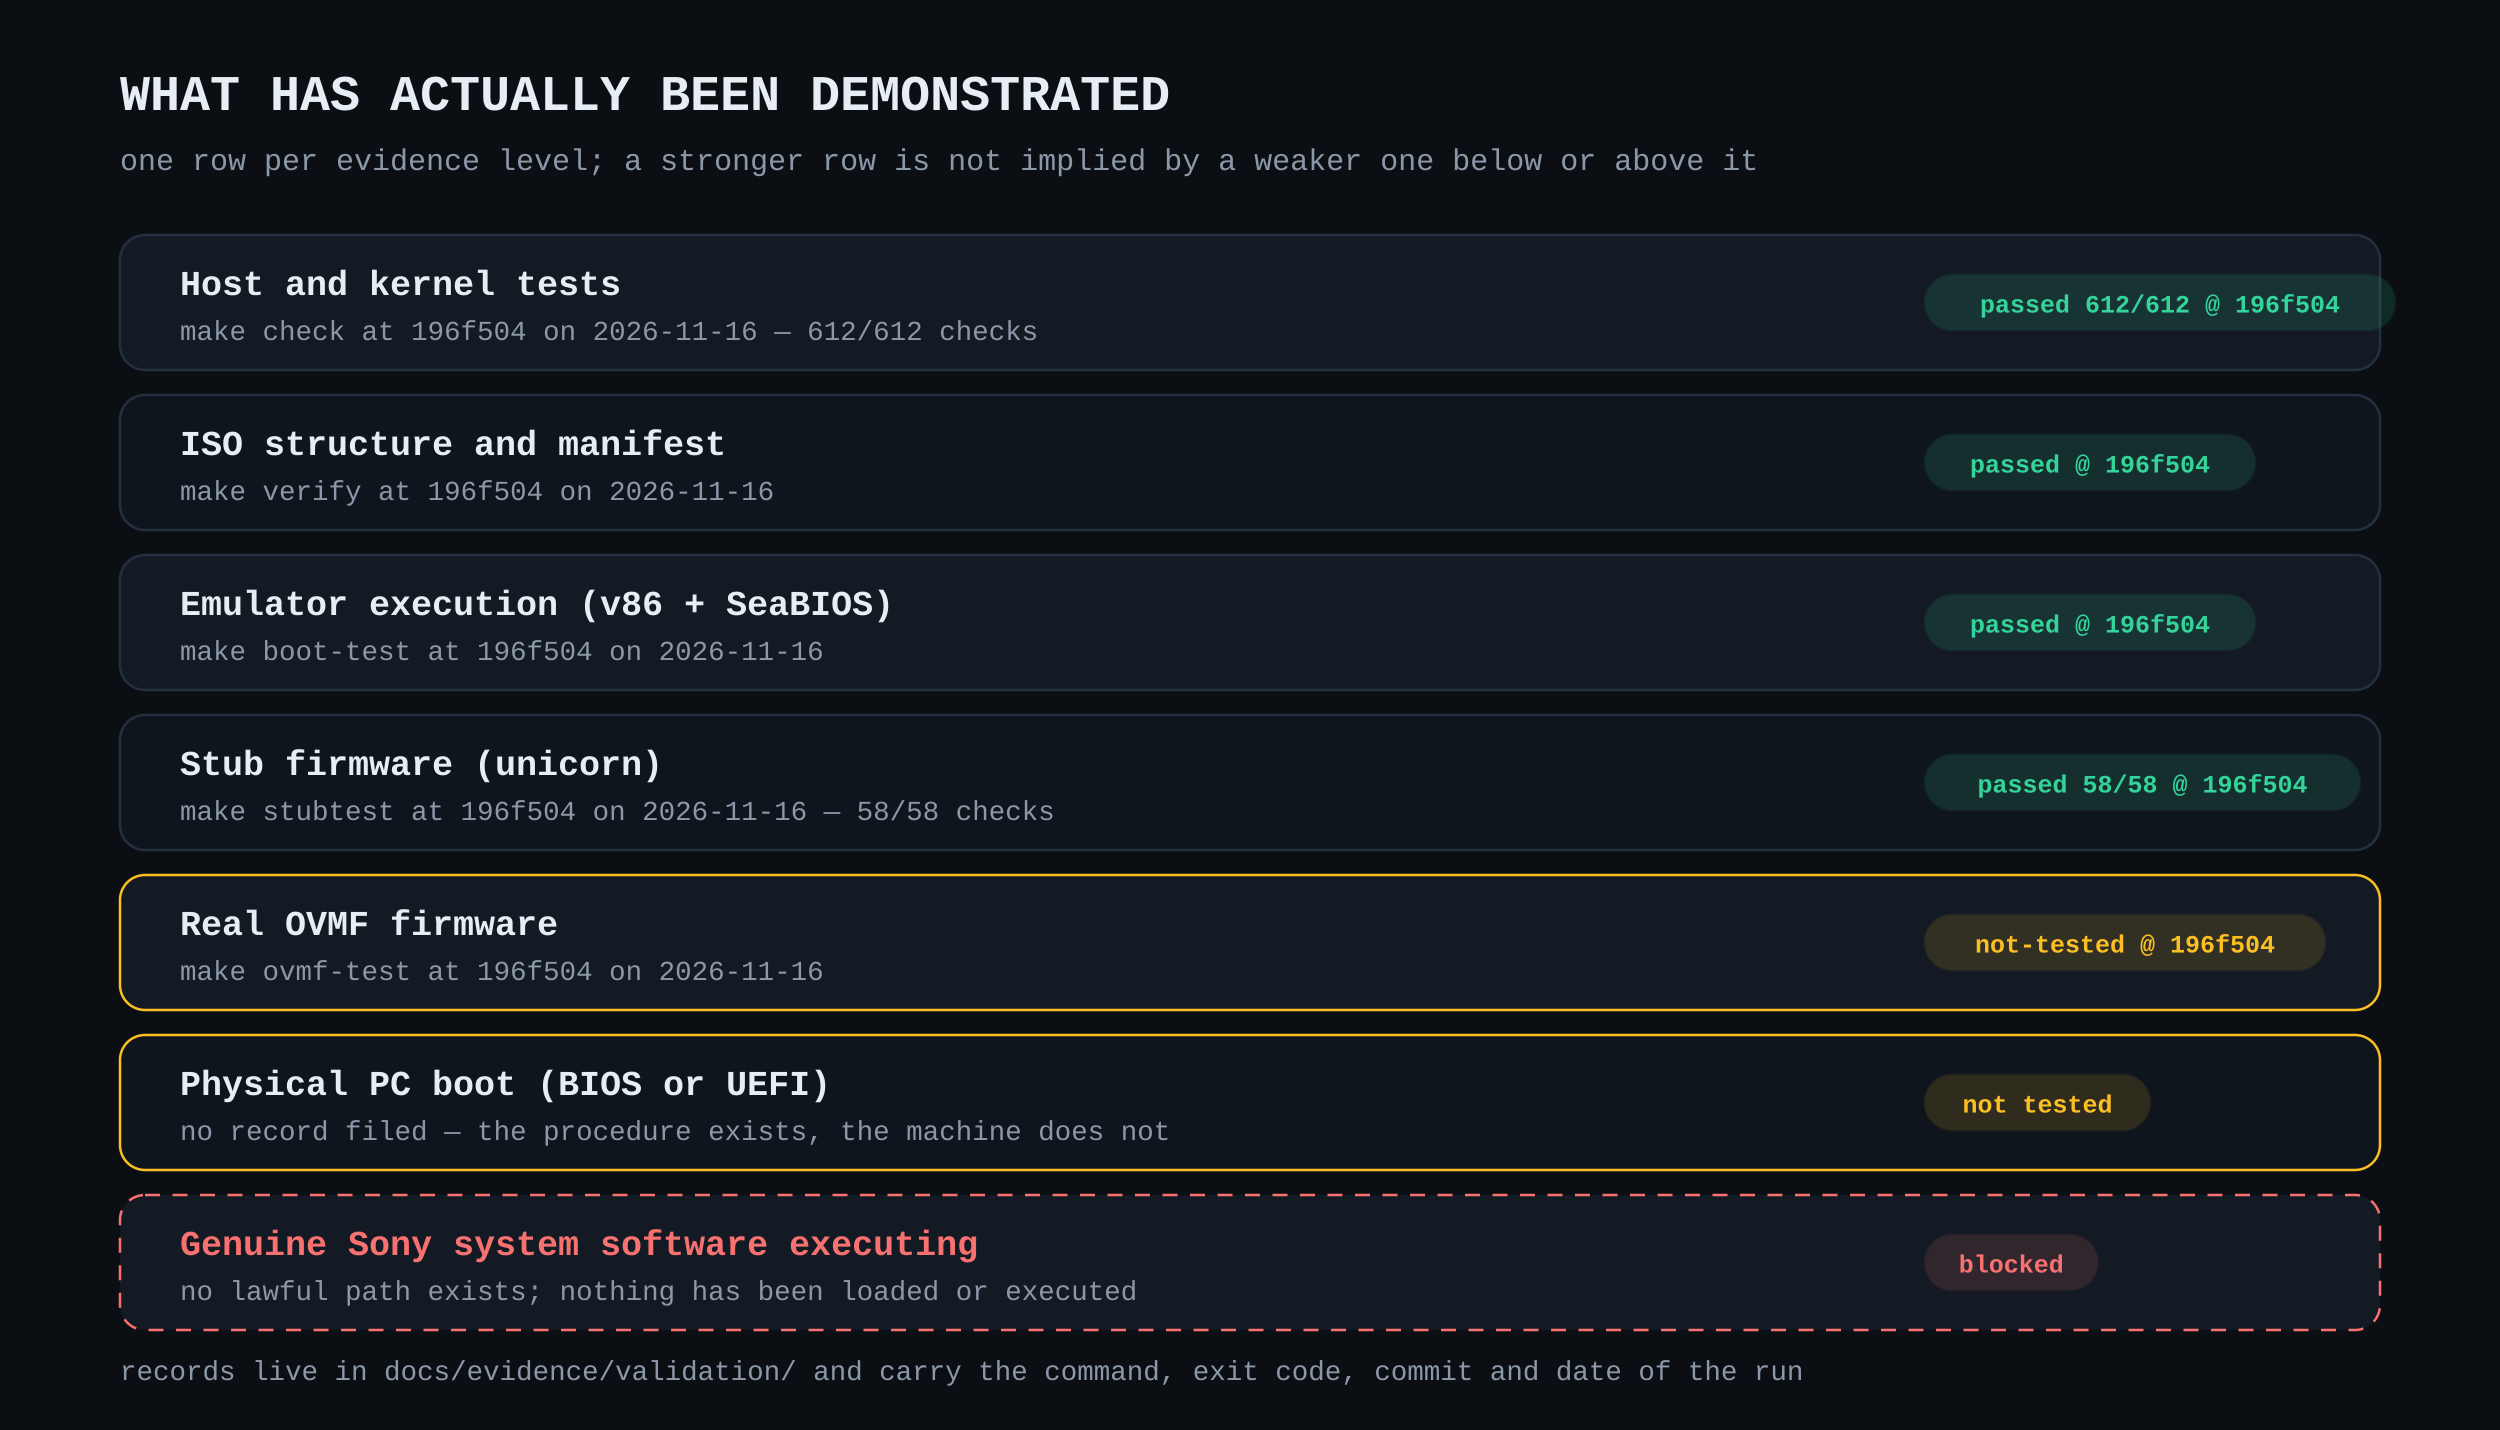
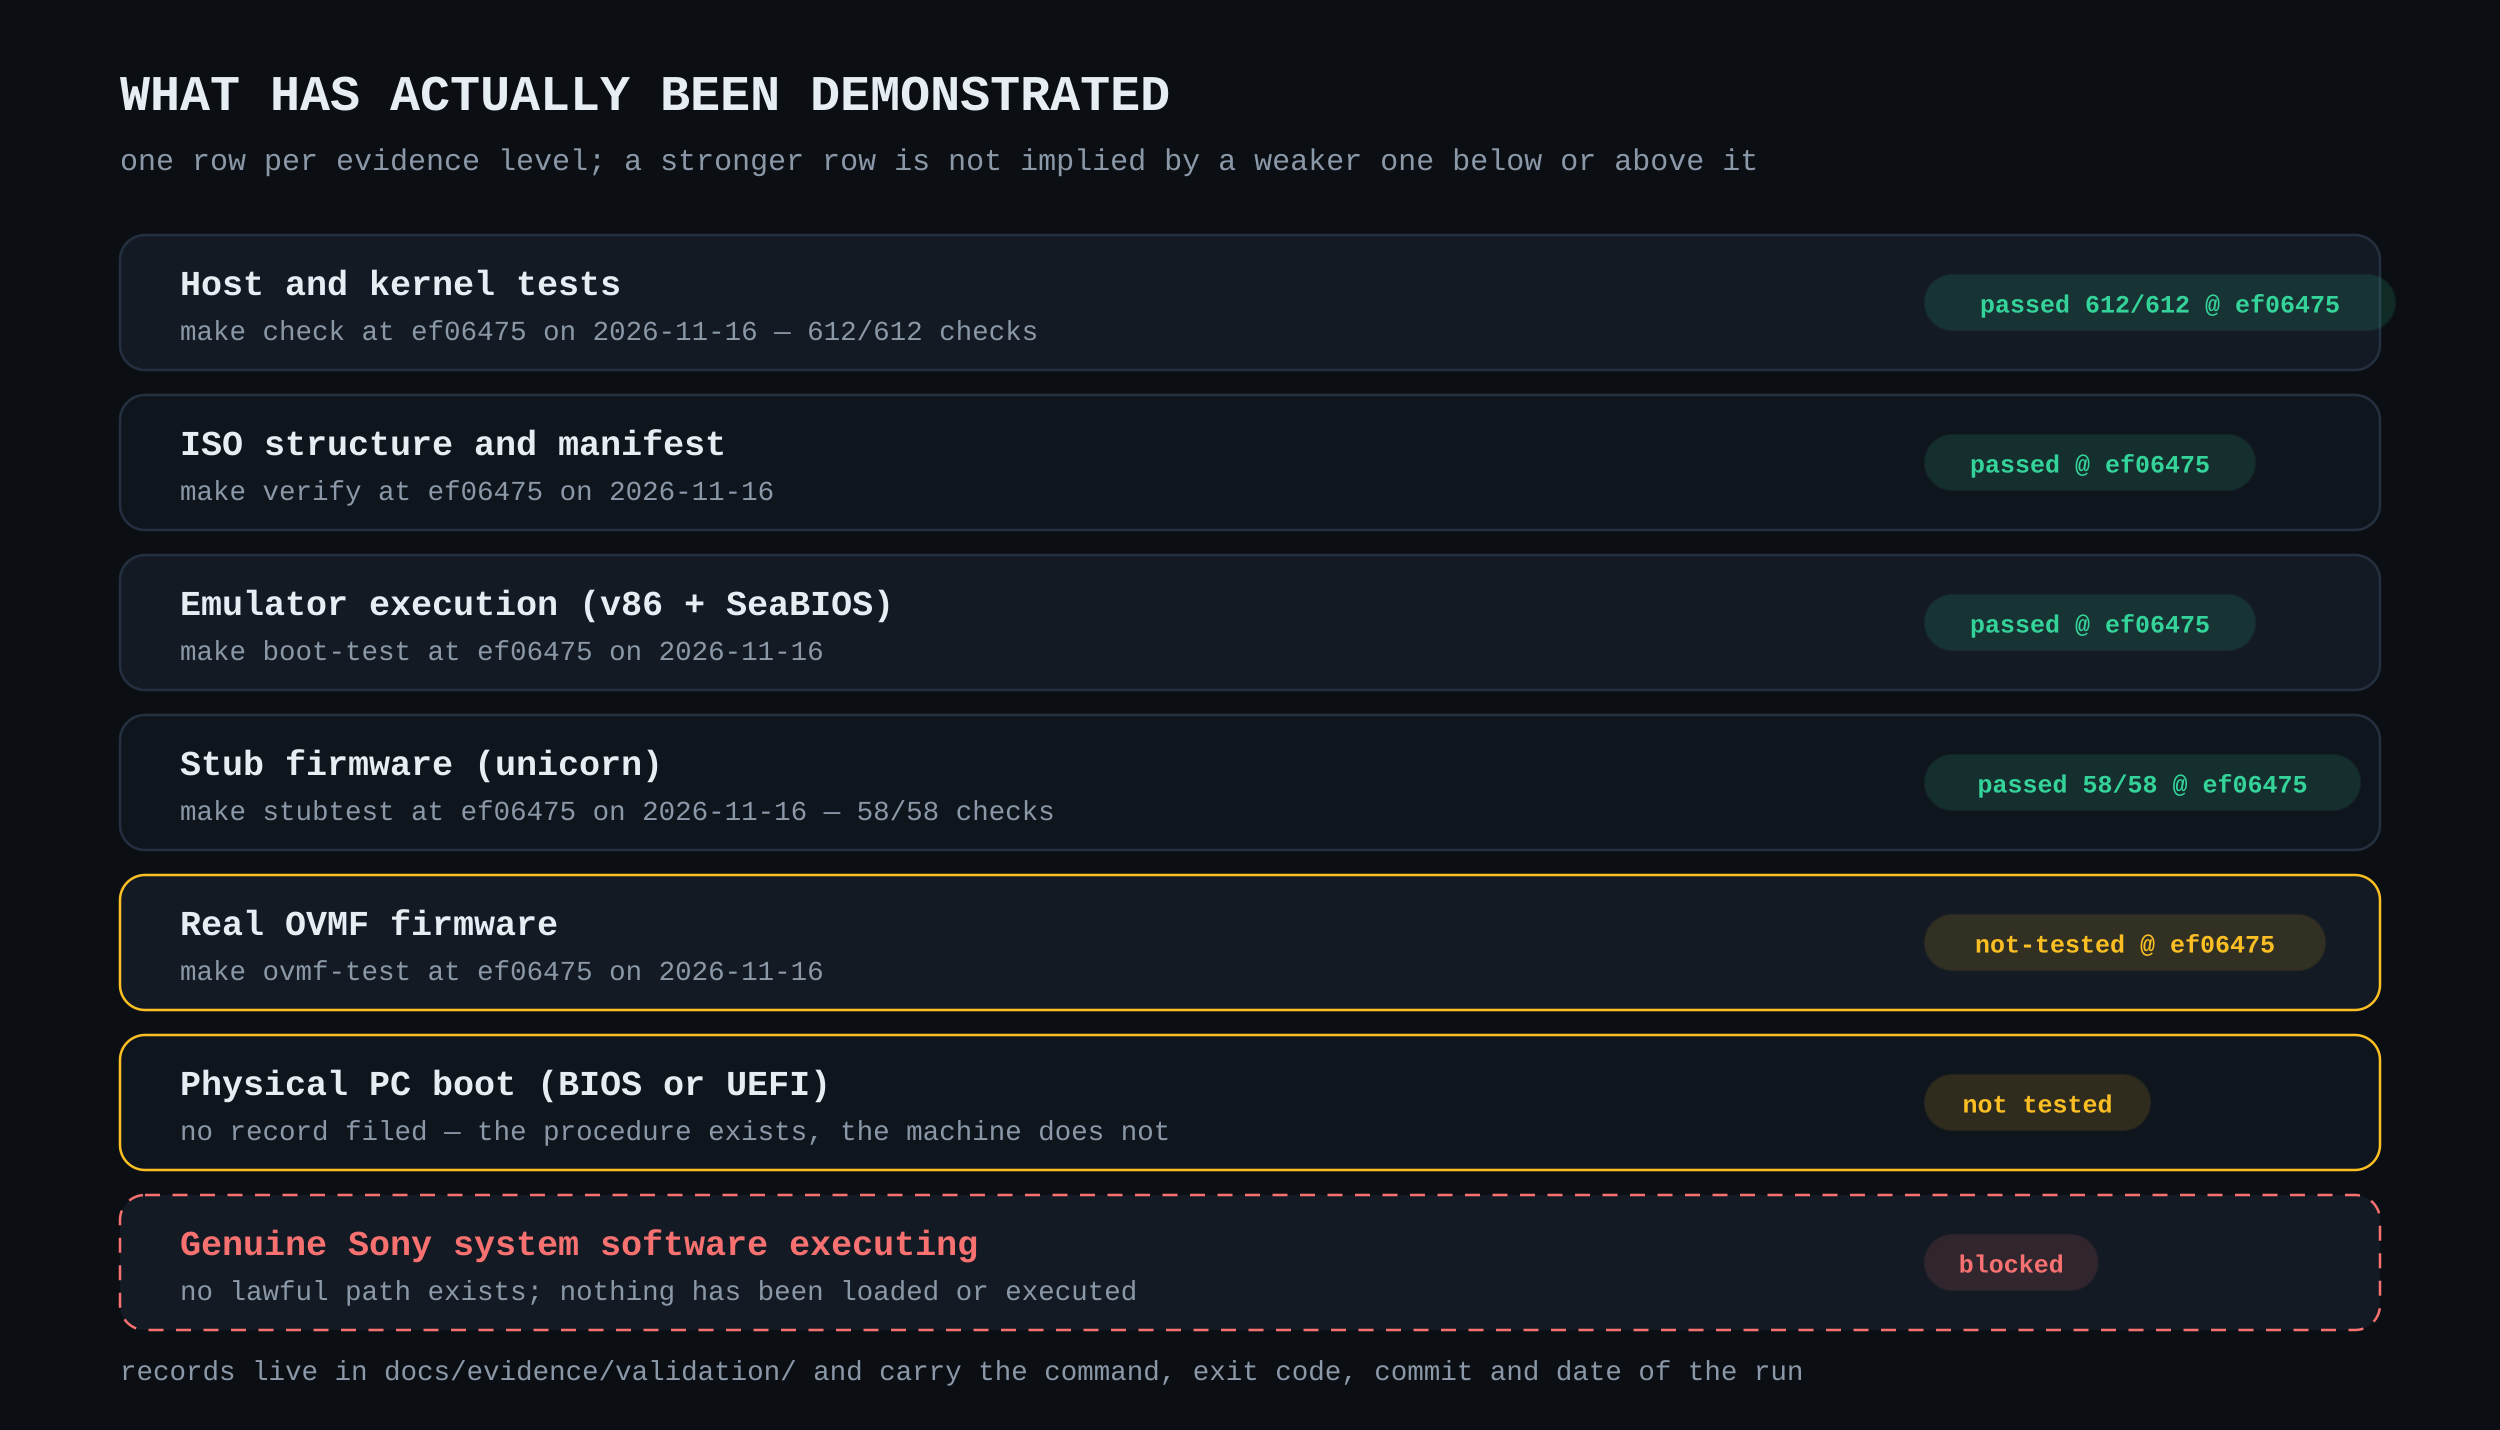
<svg xmlns="http://www.w3.org/2000/svg" width="1000" height="572" viewBox="0 0 1000 572" role="img" aria-labelledby="t d">
  <rect width="1000" height="572" fill="#0b0f14" />
  <text x="48" y="44" font-family="'JetBrains Mono','SFMono-Regular',Consolas,'Liberation Mono',Menlo,monospace" font-size="20" fill="#e6edf3" font-weight="bold" text-anchor="start">WHAT HAS ACTUALLY BEEN DEMONSTRATED</text>
  <text x="48" y="68" font-family="'JetBrains Mono','SFMono-Regular',Consolas,'Liberation Mono',Menlo,monospace" font-size="12" fill="#8b98a8" font-weight="normal" text-anchor="start">one row per evidence level; a stronger row is not implied by a weaker one below or above it</text>
  <rect x="48" y="94" width="904" height="54" rx="10" fill="#131a23" stroke="#243040" />
  <text x="72" y="118" font-family="'JetBrains Mono','SFMono-Regular',Consolas,'Liberation Mono',Menlo,monospace" font-size="14" fill="#e6edf3" font-weight="bold" text-anchor="start">Host and kernel tests</text>
-   <text x="72" y="136" font-family="'JetBrains Mono','SFMono-Regular',Consolas,'Liberation Mono',Menlo,monospace" font-size="11" fill="#8b98a8" font-weight="normal" text-anchor="start">make check at 196f504 on 2026-11-16 — 612/612 checks</text>
+   <text x="72" y="136" font-family="'JetBrains Mono','SFMono-Regular',Consolas,'Liberation Mono',Menlo,monospace" font-size="11" fill="#8b98a8" font-weight="normal" text-anchor="start">make check at ef06475 on 2026-11-16 — 612/612 checks</text>
  <rect x="770" y="110" width="188" height="22" rx="11" fill="#34d399" opacity="0.14" stroke="#34d399" stroke-opacity="0.55" />
-   <text x="864.0" y="125" font-family="'JetBrains Mono','SFMono-Regular',Consolas,'Liberation Mono',Menlo,monospace" font-size="10" fill="#34d399" font-weight="bold" text-anchor="middle">passed 612/612 @ 196f504</text>
+   <text x="864.0" y="125" font-family="'JetBrains Mono','SFMono-Regular',Consolas,'Liberation Mono',Menlo,monospace" font-size="10" fill="#34d399" font-weight="bold" text-anchor="middle">passed 612/612 @ ef06475</text>
  <rect x="48" y="158" width="904" height="54" rx="10" fill="#0f151d" stroke="#243040" />
  <text x="72" y="182" font-family="'JetBrains Mono','SFMono-Regular',Consolas,'Liberation Mono',Menlo,monospace" font-size="14" fill="#e6edf3" font-weight="bold" text-anchor="start">ISO structure and manifest</text>
-   <text x="72" y="200" font-family="'JetBrains Mono','SFMono-Regular',Consolas,'Liberation Mono',Menlo,monospace" font-size="11" fill="#8b98a8" font-weight="normal" text-anchor="start">make verify at 196f504 on 2026-11-16</text>
+   <text x="72" y="200" font-family="'JetBrains Mono','SFMono-Regular',Consolas,'Liberation Mono',Menlo,monospace" font-size="11" fill="#8b98a8" font-weight="normal" text-anchor="start">make verify at ef06475 on 2026-11-16</text>
  <rect x="770" y="174" width="132" height="22" rx="11" fill="#34d399" opacity="0.14" stroke="#34d399" stroke-opacity="0.55" />
-   <text x="836.0" y="189" font-family="'JetBrains Mono','SFMono-Regular',Consolas,'Liberation Mono',Menlo,monospace" font-size="10" fill="#34d399" font-weight="bold" text-anchor="middle">passed @ 196f504</text>
+   <text x="836.0" y="189" font-family="'JetBrains Mono','SFMono-Regular',Consolas,'Liberation Mono',Menlo,monospace" font-size="10" fill="#34d399" font-weight="bold" text-anchor="middle">passed @ ef06475</text>
  <rect x="48" y="222" width="904" height="54" rx="10" fill="#131a23" stroke="#243040" />
  <text x="72" y="246" font-family="'JetBrains Mono','SFMono-Regular',Consolas,'Liberation Mono',Menlo,monospace" font-size="14" fill="#e6edf3" font-weight="bold" text-anchor="start">Emulator execution (v86 + SeaBIOS)</text>
-   <text x="72" y="264" font-family="'JetBrains Mono','SFMono-Regular',Consolas,'Liberation Mono',Menlo,monospace" font-size="11" fill="#8b98a8" font-weight="normal" text-anchor="start">make boot-test at 196f504 on 2026-11-16</text>
+   <text x="72" y="264" font-family="'JetBrains Mono','SFMono-Regular',Consolas,'Liberation Mono',Menlo,monospace" font-size="11" fill="#8b98a8" font-weight="normal" text-anchor="start">make boot-test at ef06475 on 2026-11-16</text>
  <rect x="770" y="238" width="132" height="22" rx="11" fill="#34d399" opacity="0.14" stroke="#34d399" stroke-opacity="0.55" />
-   <text x="836.0" y="253" font-family="'JetBrains Mono','SFMono-Regular',Consolas,'Liberation Mono',Menlo,monospace" font-size="10" fill="#34d399" font-weight="bold" text-anchor="middle">passed @ 196f504</text>
+   <text x="836.0" y="253" font-family="'JetBrains Mono','SFMono-Regular',Consolas,'Liberation Mono',Menlo,monospace" font-size="10" fill="#34d399" font-weight="bold" text-anchor="middle">passed @ ef06475</text>
  <rect x="48" y="286" width="904" height="54" rx="10" fill="#0f151d" stroke="#243040" />
  <text x="72" y="310" font-family="'JetBrains Mono','SFMono-Regular',Consolas,'Liberation Mono',Menlo,monospace" font-size="14" fill="#e6edf3" font-weight="bold" text-anchor="start">Stub firmware (unicorn)</text>
-   <text x="72" y="328" font-family="'JetBrains Mono','SFMono-Regular',Consolas,'Liberation Mono',Menlo,monospace" font-size="11" fill="#8b98a8" font-weight="normal" text-anchor="start">make stubtest at 196f504 on 2026-11-16 — 58/58 checks</text>
+   <text x="72" y="328" font-family="'JetBrains Mono','SFMono-Regular',Consolas,'Liberation Mono',Menlo,monospace" font-size="11" fill="#8b98a8" font-weight="normal" text-anchor="start">make stubtest at ef06475 on 2026-11-16 — 58/58 checks</text>
  <rect x="770" y="302" width="174" height="22" rx="11" fill="#34d399" opacity="0.14" stroke="#34d399" stroke-opacity="0.55" />
-   <text x="857.0" y="317" font-family="'JetBrains Mono','SFMono-Regular',Consolas,'Liberation Mono',Menlo,monospace" font-size="10" fill="#34d399" font-weight="bold" text-anchor="middle">passed 58/58 @ 196f504</text>
+   <text x="857.0" y="317" font-family="'JetBrains Mono','SFMono-Regular',Consolas,'Liberation Mono',Menlo,monospace" font-size="10" fill="#34d399" font-weight="bold" text-anchor="middle">passed 58/58 @ ef06475</text>
  <rect x="48" y="350" width="904" height="54" rx="10" fill="#131a23" stroke="#fbbf24" />
  <text x="72" y="374" font-family="'JetBrains Mono','SFMono-Regular',Consolas,'Liberation Mono',Menlo,monospace" font-size="14" fill="#e6edf3" font-weight="bold" text-anchor="start">Real OVMF firmware</text>
-   <text x="72" y="392" font-family="'JetBrains Mono','SFMono-Regular',Consolas,'Liberation Mono',Menlo,monospace" font-size="11" fill="#8b98a8" font-weight="normal" text-anchor="start">make ovmf-test at 196f504 on 2026-11-16</text>
+   <text x="72" y="392" font-family="'JetBrains Mono','SFMono-Regular',Consolas,'Liberation Mono',Menlo,monospace" font-size="11" fill="#8b98a8" font-weight="normal" text-anchor="start">make ovmf-test at ef06475 on 2026-11-16</text>
  <rect x="770" y="366" width="160" height="22" rx="11" fill="#fbbf24" opacity="0.14" stroke="#fbbf24" stroke-opacity="0.55" />
-   <text x="850.0" y="381" font-family="'JetBrains Mono','SFMono-Regular',Consolas,'Liberation Mono',Menlo,monospace" font-size="10" fill="#fbbf24" font-weight="bold" text-anchor="middle">not-tested @ 196f504</text>
+   <text x="850.0" y="381" font-family="'JetBrains Mono','SFMono-Regular',Consolas,'Liberation Mono',Menlo,monospace" font-size="10" fill="#fbbf24" font-weight="bold" text-anchor="middle">not-tested @ ef06475</text>
  <rect x="48" y="414" width="904" height="54" rx="10" fill="#0f151d" stroke="#fbbf24" />
  <text x="72" y="438" font-family="'JetBrains Mono','SFMono-Regular',Consolas,'Liberation Mono',Menlo,monospace" font-size="14" fill="#e6edf3" font-weight="bold" text-anchor="start">Physical PC boot (BIOS or UEFI)</text>
  <text x="72" y="456" font-family="'JetBrains Mono','SFMono-Regular',Consolas,'Liberation Mono',Menlo,monospace" font-size="11" fill="#8b98a8" font-weight="normal" text-anchor="start">no record filed — the procedure exists, the machine does not</text>
  <rect x="770" y="430" width="90" height="22" rx="11" fill="#fbbf24" opacity="0.14" stroke="#fbbf24" stroke-opacity="0.55" />
  <text x="815.0" y="445" font-family="'JetBrains Mono','SFMono-Regular',Consolas,'Liberation Mono',Menlo,monospace" font-size="10" fill="#fbbf24" font-weight="bold" text-anchor="middle">not tested</text>
  <rect x="48" y="478" width="904" height="54" rx="10" fill="#131a23" stroke="#f87171" stroke-dasharray="6 5" />
  <text x="72" y="502" font-family="'JetBrains Mono','SFMono-Regular',Consolas,'Liberation Mono',Menlo,monospace" font-size="14" fill="#f87171" font-weight="bold" text-anchor="start">Genuine Sony system software executing</text>
  <text x="72" y="520" font-family="'JetBrains Mono','SFMono-Regular',Consolas,'Liberation Mono',Menlo,monospace" font-size="11" fill="#8b98a8" font-weight="normal" text-anchor="start">no lawful path exists; nothing has been loaded or executed</text>
  <rect x="770" y="494" width="69" height="22" rx="11" fill="#f87171" opacity="0.14" stroke="#f87171" stroke-opacity="0.55" />
  <text x="804.5" y="509" font-family="'JetBrains Mono','SFMono-Regular',Consolas,'Liberation Mono',Menlo,monospace" font-size="10" fill="#f87171" font-weight="bold" text-anchor="middle">blocked</text>
  <text x="48" y="552" font-family="'JetBrains Mono','SFMono-Regular',Consolas,'Liberation Mono',Menlo,monospace" font-size="11" fill="#8b98a8" font-weight="normal" text-anchor="start">records live in docs/evidence/validation/ and carry the command, exit code, commit and date of the run</text>
</svg>
